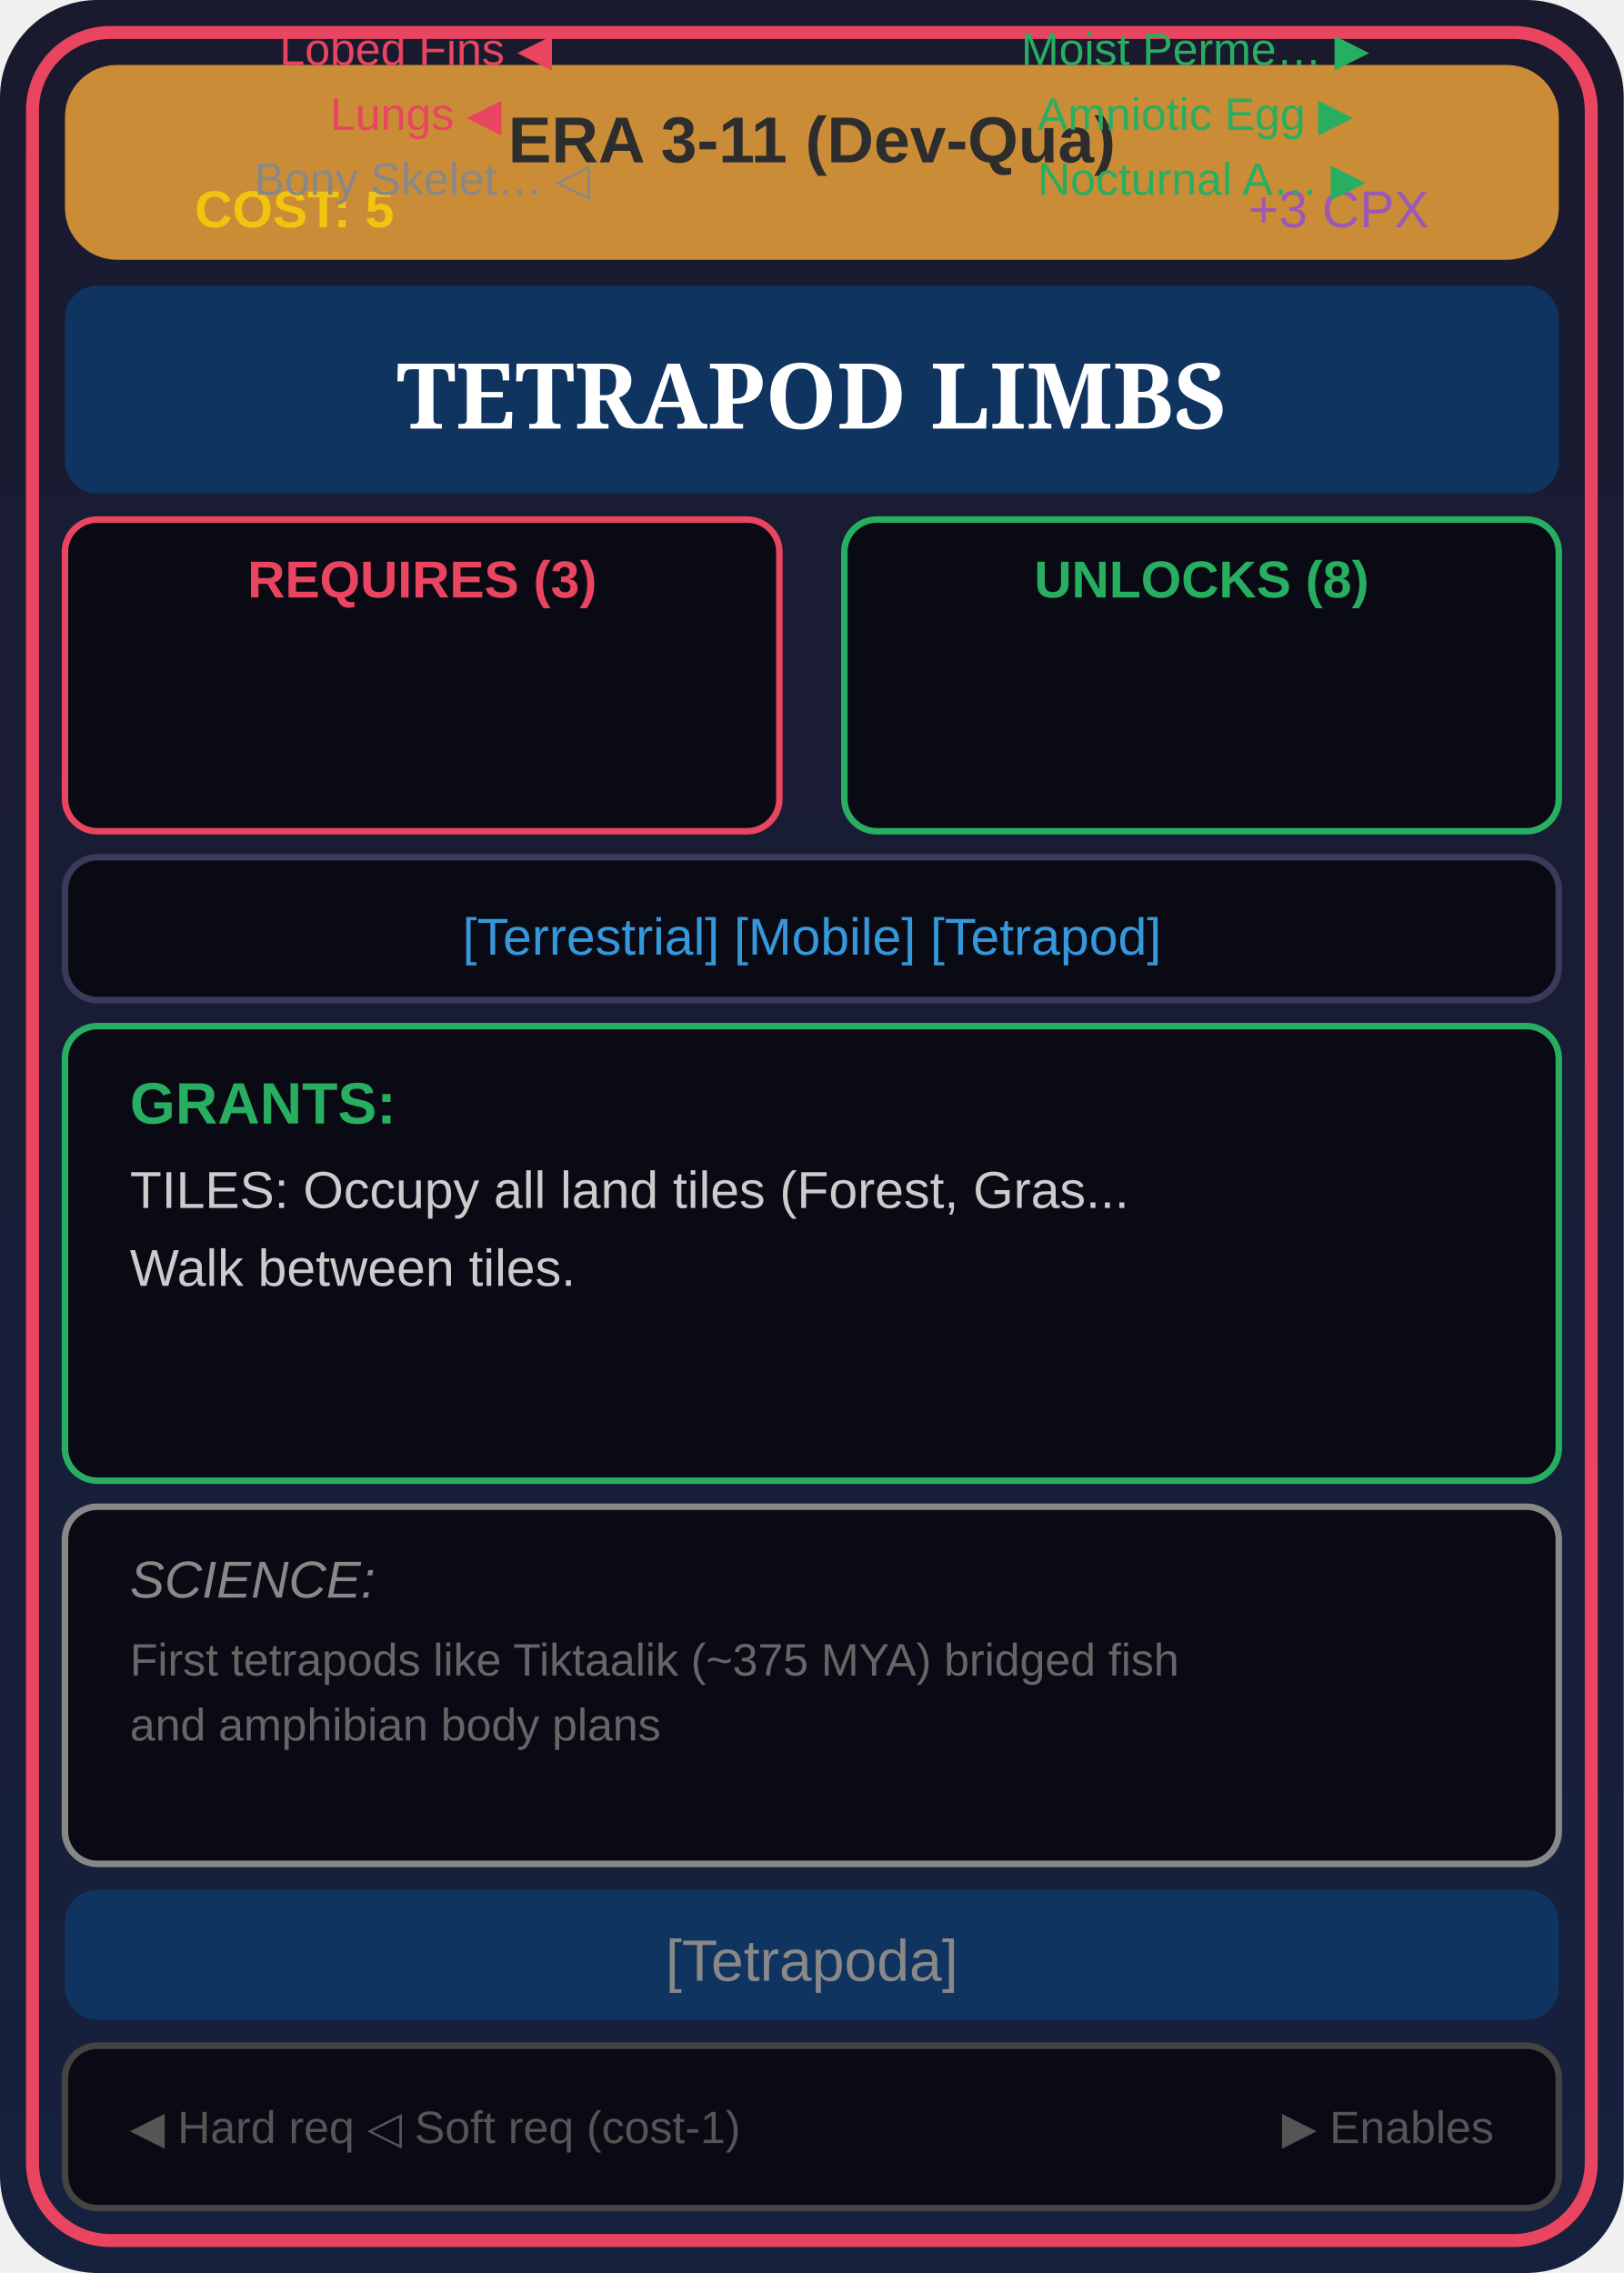
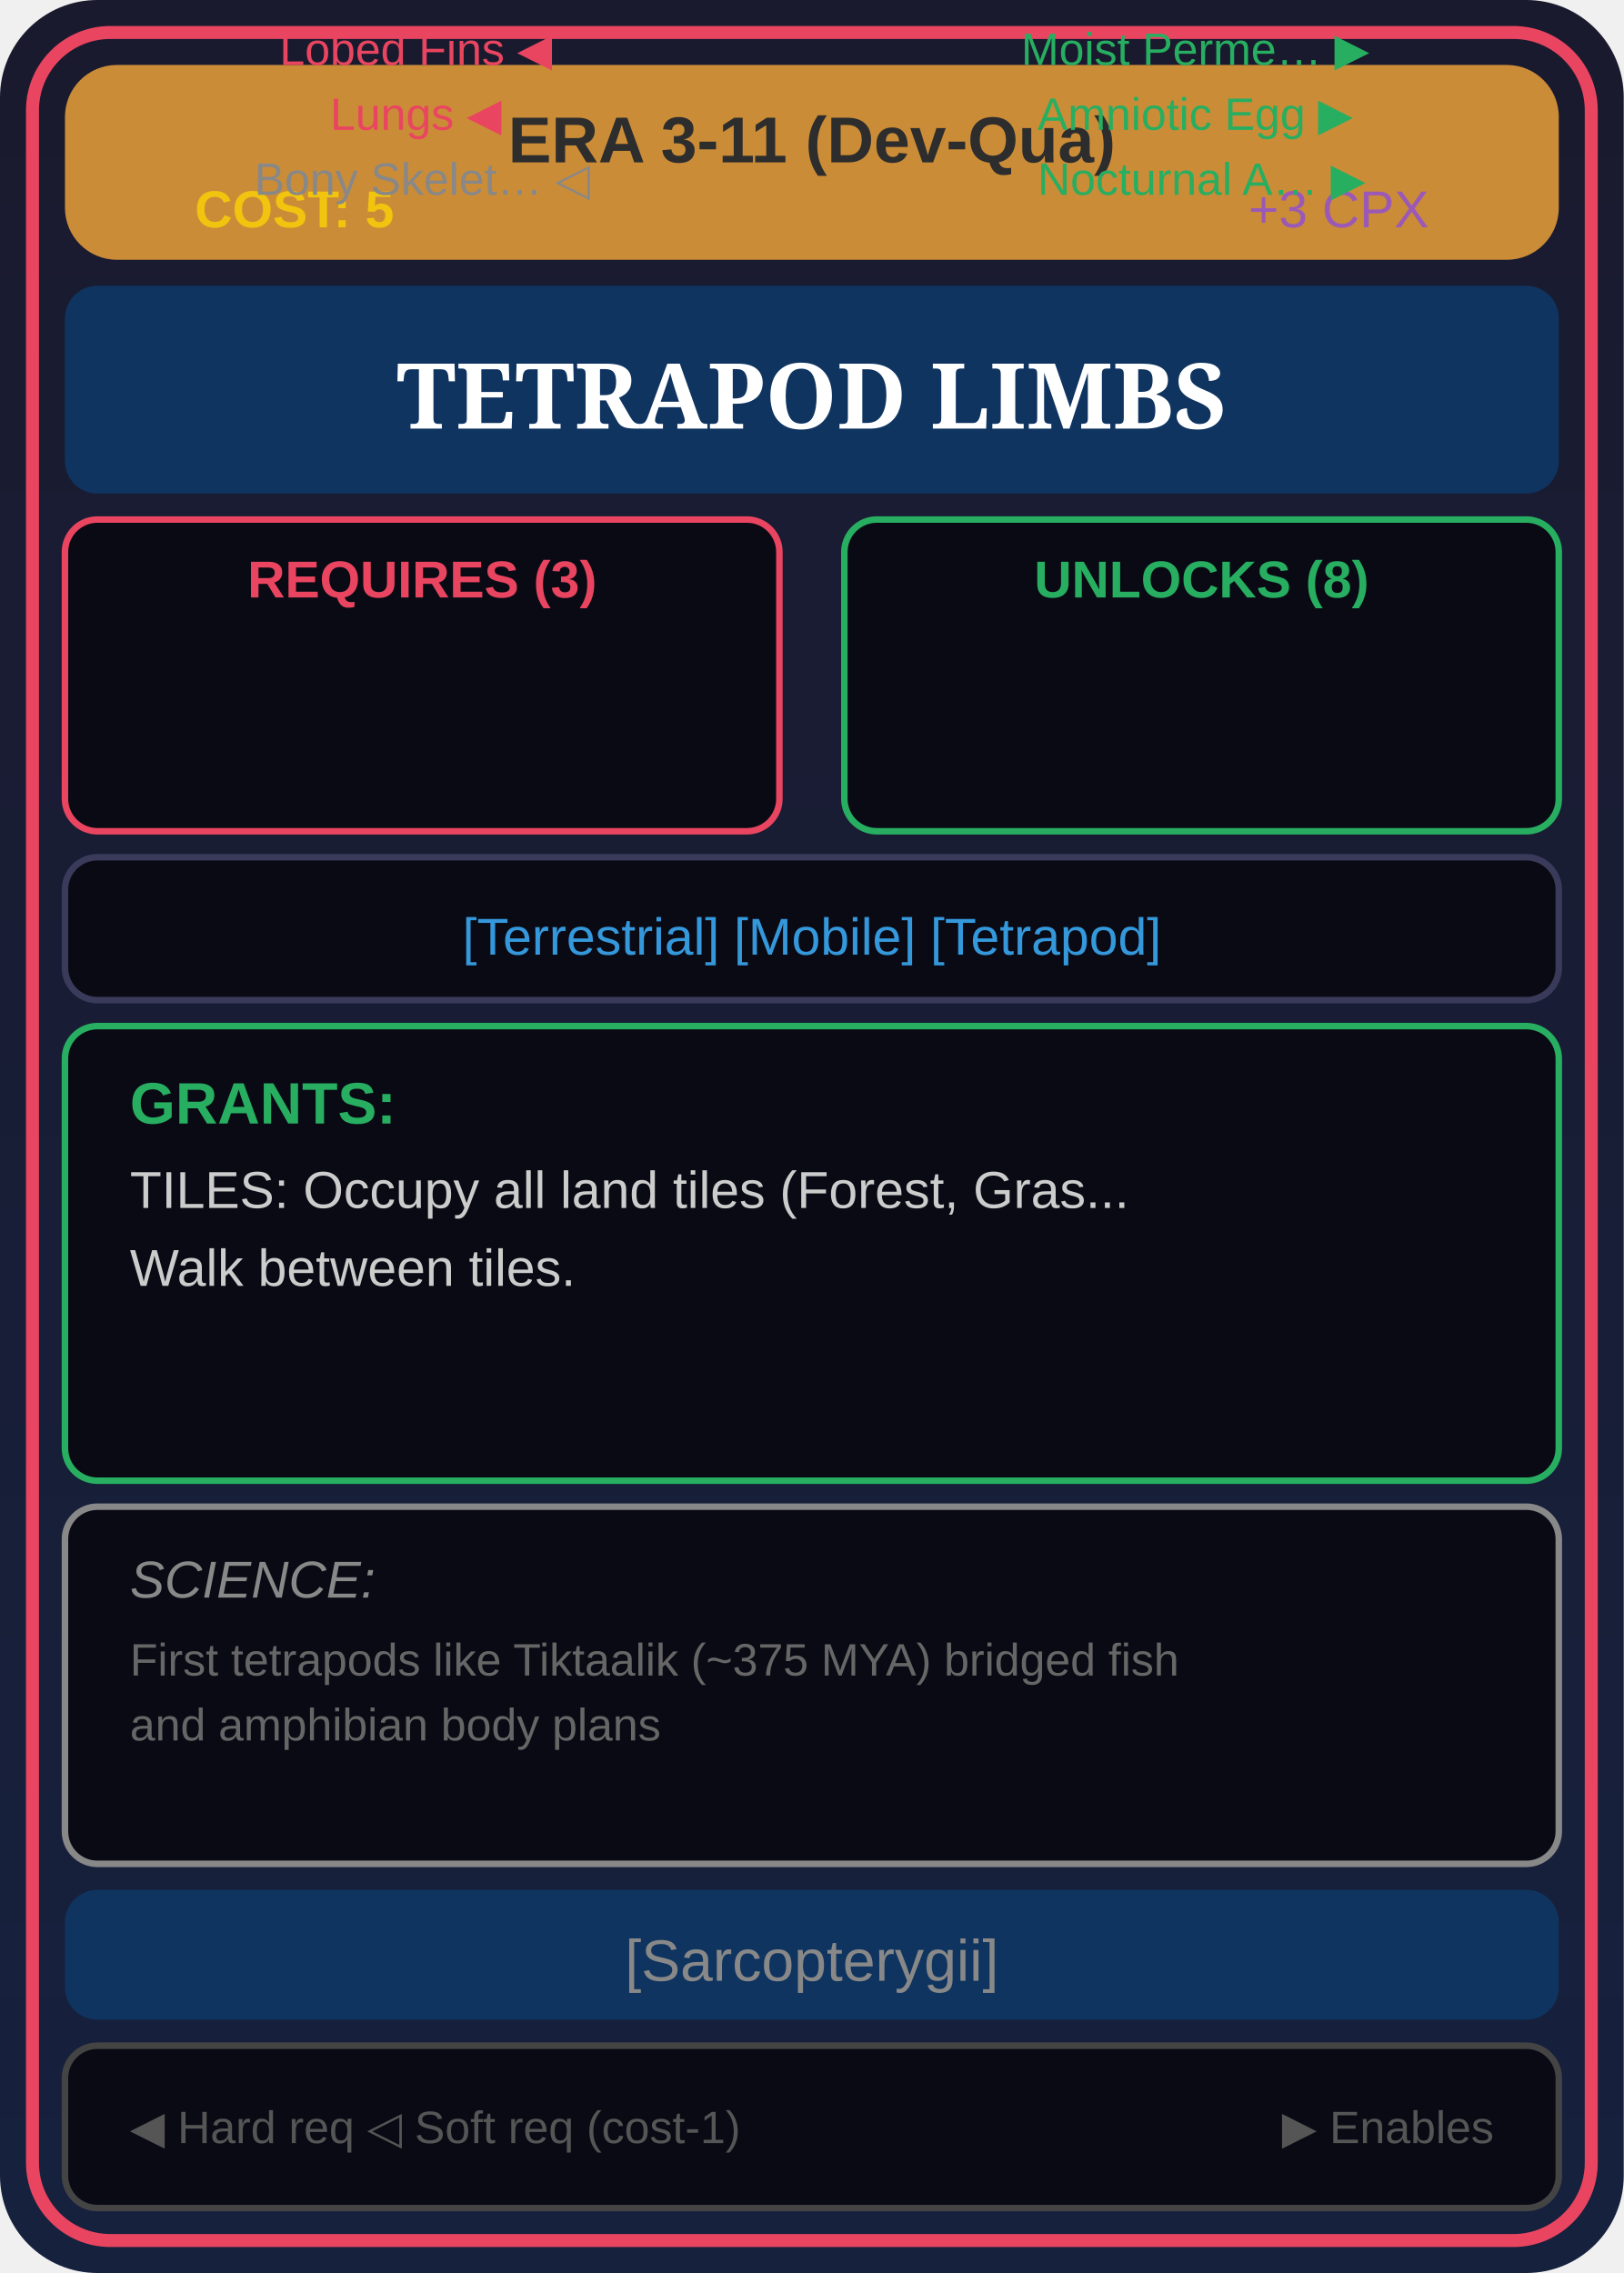
<svg xmlns="http://www.w3.org/2000/svg" viewBox="0 0 250 350" width="250" height="350">
  <defs>
    <linearGradient id="cardBg" x1="0%" y1="0%" x2="0%" y2="100%">
      <stop offset="0%" style="stop-color:#1a1a2e" />
      <stop offset="100%" style="stop-color:#16213e" />
    </linearGradient>
    <linearGradient id="eraGrad" x1="0%" y1="0%" x2="100%" y2="0%">
      <stop offset="0%" style="stop-color:#CB8C37" />
      <stop offset="100%" style="stop-color:#CB8C37" />
    </linearGradient>
  </defs>
  <rect width="250" height="350" fill="url(#cardBg)" rx="15" />
  <rect x="5" y="5" width="240" height="340" fill="none" stroke="#e94560" stroke-width="2" rx="12" />
  <rect x="10" y="10" width="230" height="30" fill="url(#eraGrad)" rx="8" />
  <text x="125" y="25" font-family="Arial" font-size="10" fill="#2d2d2d" text-anchor="middle" font-weight="bold">ERA 3-11 (Dev-Qua)</text>
  <text x="30" y="35" font-family="Arial" font-size="8" fill="#f1c40f" font-weight="bold">COST: 5</text>
  <text x="220" y="35" font-family="Arial" font-size="8" fill="#9b59b6" text-anchor="end">+3 CPX</text>
  <rect x="10" y="44" width="230" height="32" fill="#0f3460" rx="5" />
  <text x="125" y="66" font-family="Georgia" font-size="14" fill="#fff" text-anchor="middle" font-weight="bold">TETRAPOD LIMBS</text>
  <rect x="10" y="80" width="110" height="48" fill="#0a0a15" stroke="#e94560" rx="5" />
  <text x="65" y="92" font-family="Arial" font-size="8" fill="#e94560" text-anchor="middle" font-weight="bold">REQUIRES (3)</text>
  <text font-family="Arial" font-size="7" text-anchor="middle">
    <tspan x="65" dy="10" fill="#e94560">Lobed Fins ◀</tspan>
    <tspan x="65" dy="10" fill="#e94560">Lungs ◀</tspan>
    <tspan x="65" dy="10" fill="#888">Bony Skelet… ◁</tspan>
  </text>
  <rect x="130" y="80" width="110" height="48" fill="#0a0a15" stroke="#27ae60" rx="5" />
  <text x="185" y="92" font-family="Arial" font-size="8" fill="#27ae60" text-anchor="middle" font-weight="bold">UNLOCKS (8)</text>
  <text font-family="Arial" font-size="7" text-anchor="middle">
    <tspan x="185" dy="10" fill="#27ae60">Moist Perme… ▶</tspan>
    <tspan x="185" dy="10" fill="#27ae60">Amniotic Egg ▶</tspan>
    <tspan x="185" dy="10" fill="#27ae60">Nocturnal A… ▶</tspan>
  </text>
  <rect x="10" y="132" width="230" height="22" fill="#0a0a15" stroke="#3a3a5a" rx="5" />
  <text x="125" y="147" font-family="Arial" font-size="8" fill="#3498db" text-anchor="middle">[Terrestrial] [Mobile] [Tetrapod]</text>
  <rect x="10" y="158" width="230" height="70" fill="#0a0a15" stroke="#27ae60" rx="5" />
  <text x="20" y="173" font-family="Arial" font-size="9" fill="#27ae60" font-weight="bold">GRANTS:</text>
  <text x="20" y="186" font-family="Arial" font-size="8" fill="#ccc">TILES: Occupy all land tiles (Forest, Gras...</text>
  <text x="20" y="198" font-family="Arial" font-size="8" fill="#ccc">Walk between tiles.</text>
  <text x="20" y="210" font-family="Arial" font-size="8" fill="#ccc" />
  <rect x="10" y="232" width="230" height="55" fill="#0a0a15" stroke="#888" rx="5" />
  <text x="20" y="246" font-family="Arial" font-size="8" fill="#888" font-style="italic">SCIENCE:</text>
  <text x="20" y="258" font-family="Arial" font-size="7" fill="#666">First tetrapods like Tiktaalik (~375 MYA) bridged fish </text>
  <text x="20" y="268" font-family="Arial" font-size="7" fill="#666">and amphibian body plans</text>
  <rect x="10" y="291" width="230" height="20" fill="#0f3460" rx="5" />
-   <text x="125" y="305" font-family="Arial" font-size="9" fill="#888" text-anchor="middle">[Tetrapoda]</text>
+   <text x="125" y="305" font-family="Arial" font-size="9" fill="#888" text-anchor="middle">[Sarcopterygii]</text>
  <rect x="10" y="315" width="230" height="25" fill="#0a0a15" stroke="#444" rx="5" />
  <text x="20" y="330" font-family="Arial" font-size="7" fill="#555">◀ Hard req  ◁ Soft req (cost-1)</text>
  <text x="230" y="330" font-family="Arial" font-size="7" fill="#555" text-anchor="end">▶ Enables</text>
</svg>
